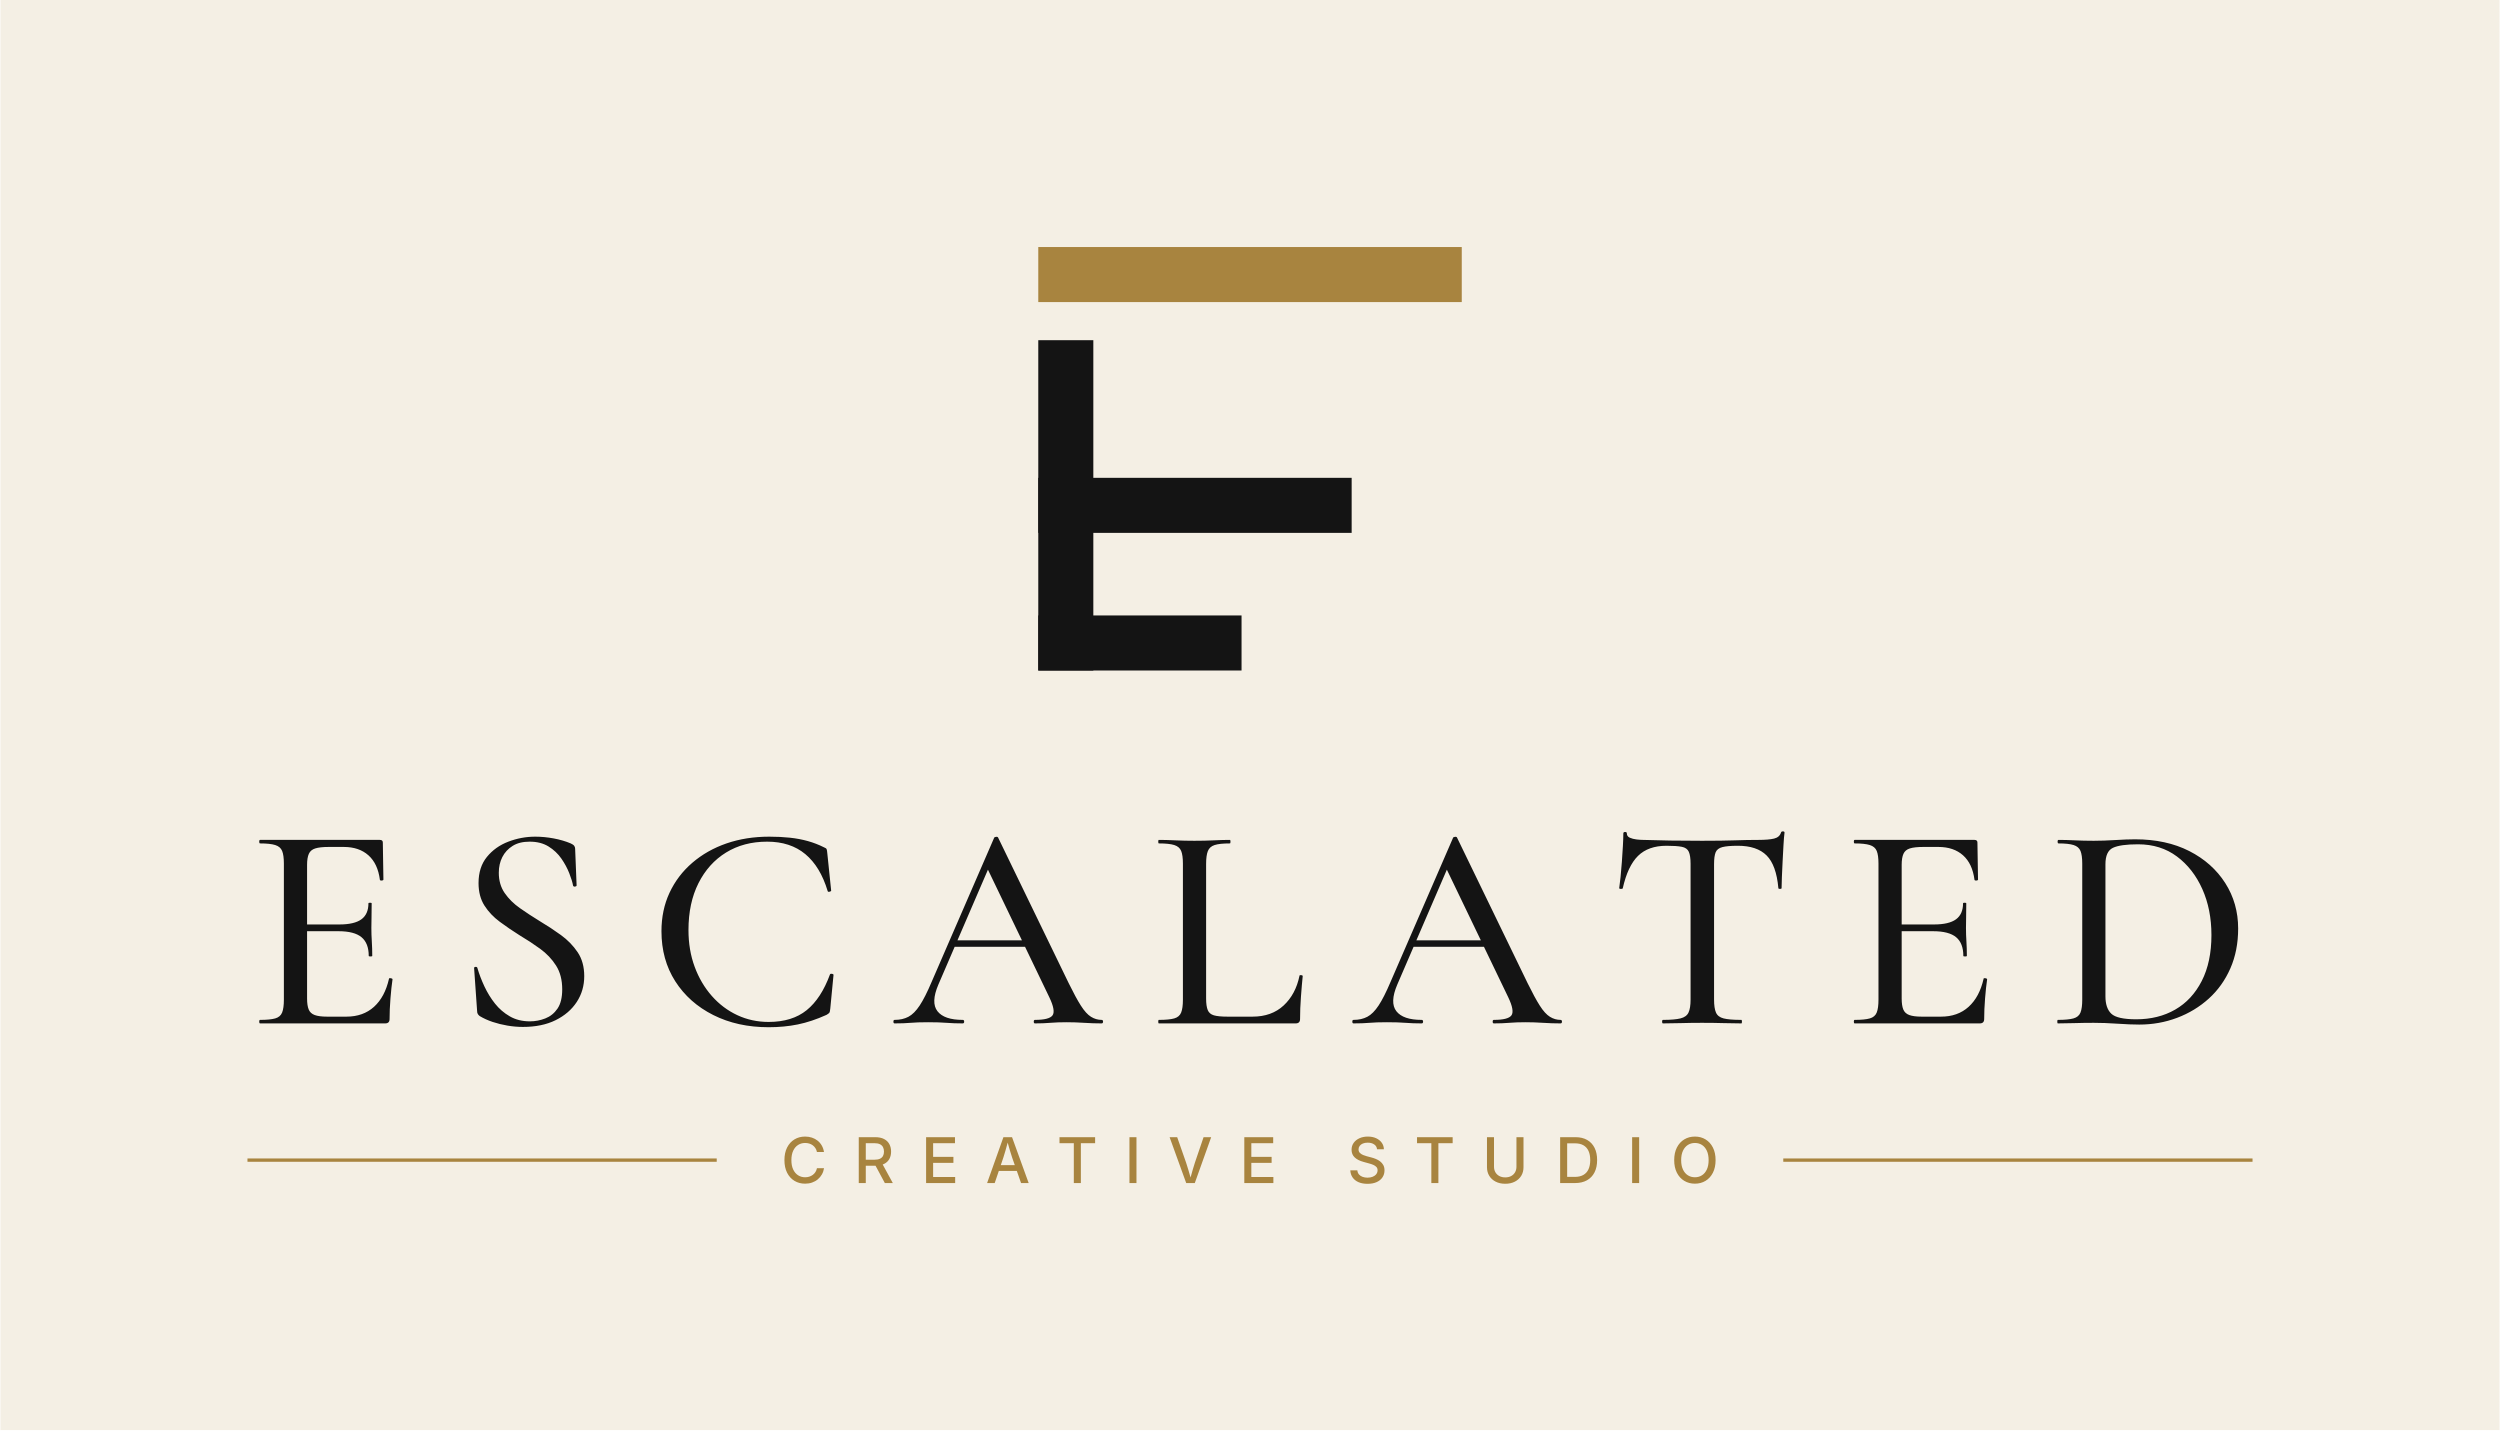
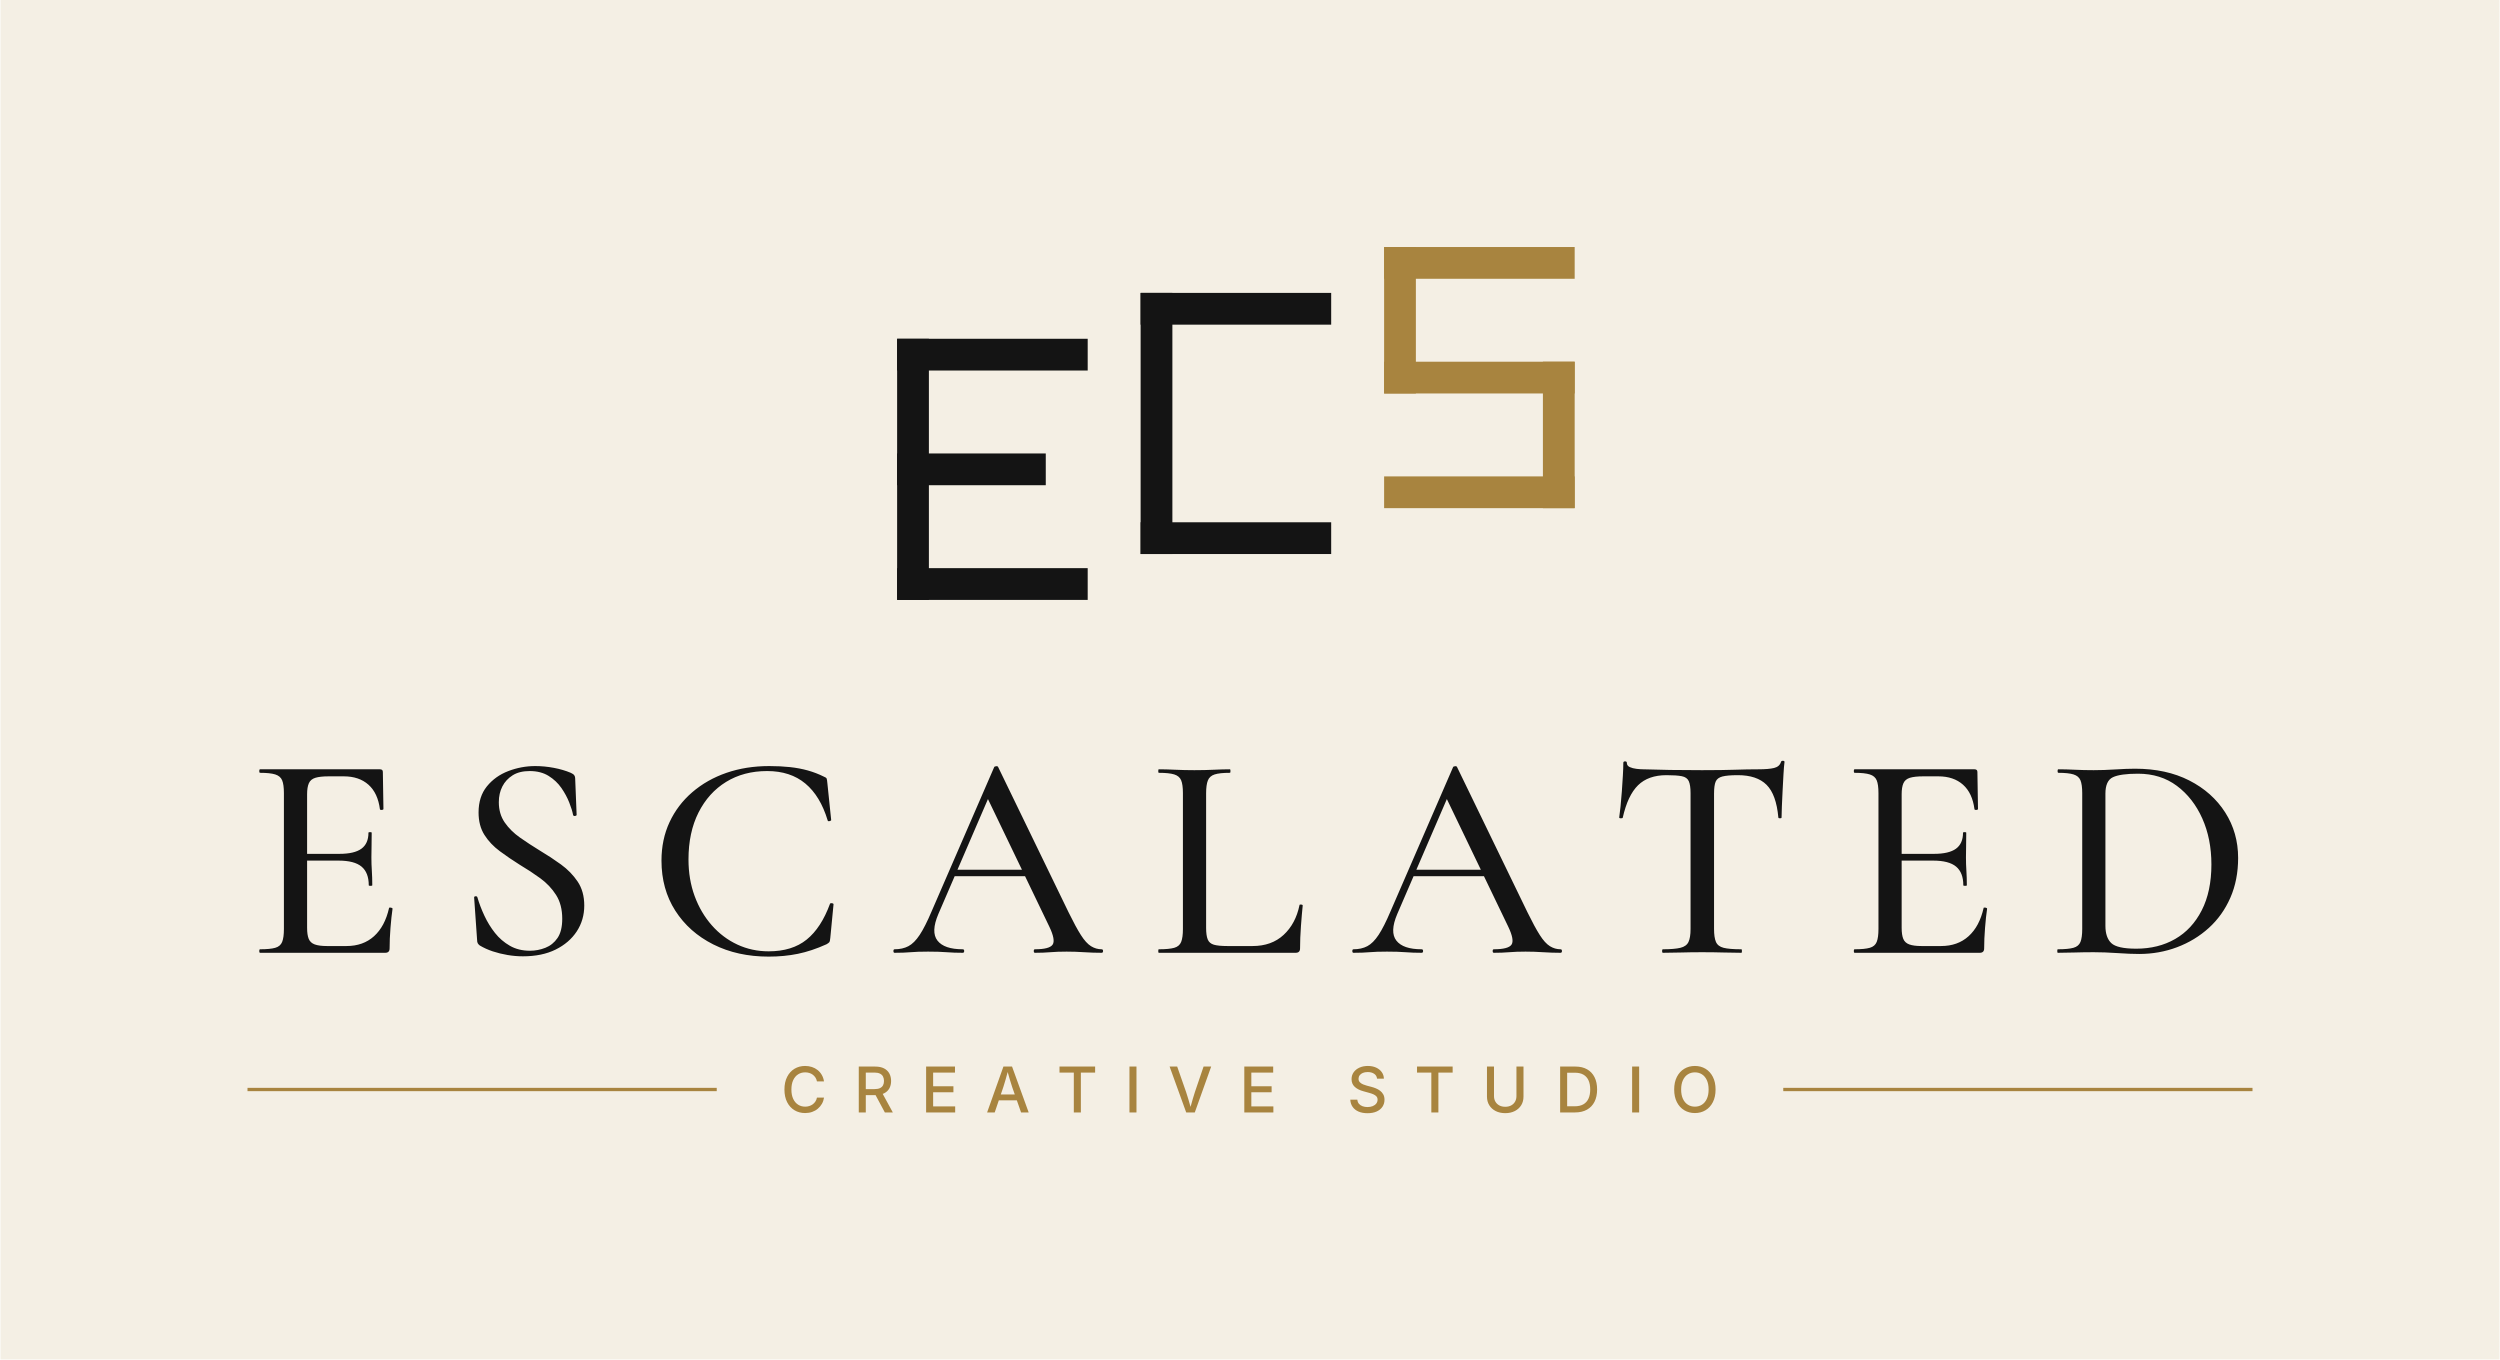
- <svg xmlns="http://www.w3.org/2000/svg" viewBox="0 0 708.17 405.24" width="708" height="405">
+ <svg xmlns="http://www.w3.org/2000/svg" viewBox="0 0 708.17 385.24" width="708" height="385">
  <rect width="100%" height="100%" fill="#F4EFE4" />
-   <rect x="294.09" y="70.00" width="120.00" height="15.60" fill="#A8843F" />
-   <rect x="294.09" y="96.40" width="15.60" height="93.60" fill="#141414" />
-   <rect x="294.09" y="135.40" width="88.80" height="15.60" fill="#141414" />
-   <rect x="294.09" y="174.40" width="57.60" height="15.60" fill="#141414" />
-   <path d="M109.021 290.0H73.578Q73.328 290.0 73.328 289.501Q73.328 289.002 73.578 289.002Q76.406 289.002 77.862 288.586Q79.318 288.17 79.818 286.922Q80.317 285.674 80.317 283.261V244.739Q80.317 242.326 79.818 241.12Q79.318 239.914 77.862 239.456Q76.406 238.998 73.578 238.998Q73.328 238.998 73.328 238.499Q73.328 238.0 73.578 238.0H107.523Q108.355 238.0 108.355 238.749L108.522 249.232Q108.522 249.482 108.064 249.523Q107.606 249.565 107.523 249.315Q106.941 244.739 104.278 242.368Q101.616 239.997 97.29 239.997H93.046Q90.55 239.997 89.219 240.413Q87.888 240.829 87.389 241.952Q86.89 243.075 86.89 245.072V282.928Q86.89 284.925 87.347 286.048Q87.805 287.171 89.053 287.629Q90.301 288.086 92.547 288.086H98.038Q102.781 288.086 105.859 285.299Q108.938 282.512 110.102 277.354Q110.102 277.104 110.602 277.187Q111.101 277.27 111.101 277.52Q110.768 279.766 110.518 282.928Q110.269 286.09 110.269 288.752Q110.269 290.0 109.021 290.0ZM104.362 270.864Q104.362 267.286 102.323 265.581Q100.285 263.875 95.792 263.875H83.728V261.962H96.042Q100.285 261.962 102.282 260.506Q104.278 259.05 104.278 255.971Q104.278 255.805 104.736 255.805Q105.194 255.805 105.194 255.971Q105.194 258.55 105.152 259.965Q105.11 261.379 105.11 262.96Q105.11 264.874 105.235 266.787Q105.36 268.701 105.36 270.864Q105.36 271.03 104.861 271.03Q104.362 271.03 104.362 270.864Z M141.219 247.318Q141.219 250.646 142.883 253.059Q144.547 255.472 147.21 257.344Q149.872 259.216 152.867 261.046Q155.946 262.877 158.816 264.957Q161.686 267.037 163.558 269.824Q165.43 272.611 165.43 276.605Q165.43 280.682 163.309 283.926Q161.187 287.171 157.318 289.085Q153.45 290.998 148.042 290.998Q145.878 290.998 143.674 290.624Q141.469 290.25 139.472 289.584Q137.475 288.918 135.811 287.92Q135.478 287.67 135.27 287.338Q135.062 287.005 135.062 286.339L134.23 274.442Q134.147 274.026 134.605 273.984Q135.062 273.942 135.146 274.275Q135.894 276.854 137.142 279.517Q138.39 282.179 140.138 284.384Q141.885 286.589 144.339 288.003Q146.794 289.418 150.038 289.418Q152.285 289.418 154.406 288.586Q156.528 287.754 157.859 285.798Q159.19 283.843 159.19 280.349Q159.19 276.355 157.443 273.61Q155.696 270.864 152.95 268.867Q150.205 266.87 147.126 265.04Q144.214 263.21 141.51 261.213Q138.806 259.216 137.142 256.595Q135.478 253.974 135.478 250.23Q135.478 245.738 137.85 242.826Q140.221 239.914 143.923 238.499Q147.626 237.085 151.536 237.085Q154.115 237.085 156.778 237.584Q159.44 238.083 161.603 238.998Q162.352 239.331 162.602 239.706Q162.851 240.08 162.851 240.496L163.267 250.896Q163.267 251.146 162.851 251.229Q162.435 251.312 162.269 250.979Q162.019 249.565 161.187 247.443Q160.355 245.322 158.941 243.283Q157.526 241.245 155.322 239.872Q153.117 238.499 149.955 238.499Q147.043 238.499 145.13 239.706Q143.216 240.912 142.218 242.867Q141.219 244.822 141.219 247.318Z M217.846 237.085Q221.008 237.085 223.712 237.376Q226.416 237.667 228.787 238.333Q231.158 238.998 233.322 240.08Q233.987 240.33 234.112 240.621Q234.237 240.912 234.32 241.91L235.402 252.394Q235.402 252.56 234.944 252.685Q234.486 252.81 234.403 252.477Q232.323 245.571 228.08 242.035Q223.837 238.499 217.264 238.499Q210.608 238.499 205.616 241.578Q200.624 244.656 197.795 250.272Q194.966 255.888 194.966 263.542Q194.966 269.2 196.714 273.942Q198.461 278.685 201.581 282.221Q204.701 285.757 208.819 287.67Q212.938 289.584 217.68 289.584Q224.336 289.584 228.454 286.256Q232.573 282.928 235.069 276.106Q235.235 275.856 235.651 275.939Q236.067 276.022 236.067 276.272L235.152 285.757Q235.069 286.755 234.861 287.005Q234.653 287.254 234.07 287.587Q229.827 289.501 225.958 290.291Q222.09 291.082 217.68 291.082Q208.861 291.082 201.997 287.629Q195.133 284.176 191.222 278.061Q187.312 271.946 187.312 263.875Q187.312 257.885 189.6 252.976Q191.888 248.067 196.048 244.49Q200.208 240.912 205.741 238.998Q211.274 237.085 217.846 237.085Z M269.014 268.285 270.013 266.454H292.643L293.226 268.285ZM312.029 289.002Q312.445 289.002 312.445 289.501Q312.445 290.0 312.029 290.0Q309.616 290.0 307.078 289.834Q304.541 289.667 302.128 289.667Q299.466 289.667 297.51 289.834Q295.555 290.0 293.142 290.0Q292.81 290.0 292.81 289.501Q292.81 289.002 293.142 289.002Q297.219 289.002 298.134 287.712Q299.05 286.422 297.219 282.595L279.331 245.405L281.994 241.411L265.77 279.018Q263.606 284.093 265.52 286.547Q267.434 289.002 272.675 289.002Q273.091 289.002 273.091 289.501Q273.091 290.0 272.675 290.0Q270.179 290.0 268.099 289.834Q266.019 289.667 262.858 289.667Q259.779 289.667 257.907 289.834Q256.035 290.0 253.373 290.0Q253.04 290.0 253.04 289.501Q253.04 289.002 253.373 289.002Q255.619 289.002 257.283 288.128Q258.947 287.254 260.486 284.925Q262.026 282.595 263.856 278.269L281.578 237.418Q281.661 237.168 282.16 237.126Q282.659 237.085 282.742 237.418L302.71 278.602Q304.707 282.678 306.163 284.966Q307.619 287.254 309.034 288.128Q310.448 289.002 312.029 289.002Z M341.648 244.822V282.928Q341.648 285.091 342.106 286.214Q342.563 287.338 343.853 287.712Q345.142 288.086 347.722 288.086H354.794Q360.202 288.086 363.613 284.925Q367.024 281.763 368.106 276.522Q368.106 276.272 368.563 276.314Q369.021 276.355 369.021 276.605Q368.771 279.018 368.522 282.429Q368.272 285.84 368.272 288.752Q368.272 290.0 367.024 290.0H328.253Q328.086 290.0 328.086 289.501Q328.086 289.002 328.253 289.002Q331.165 289.002 332.621 288.586Q334.077 288.17 334.576 286.922Q335.075 285.674 335.075 283.261V244.739Q335.075 242.326 334.576 241.12Q334.077 239.914 332.621 239.456Q331.165 238.998 328.253 238.998Q328.086 238.998 328.086 238.499Q328.086 238.0 328.253 238.0Q330.25 238.0 332.87 238.125Q335.491 238.25 338.32 238.25Q341.315 238.25 343.853 238.125Q346.39 238.0 348.387 238.0Q348.554 238.0 348.554 238.499Q348.554 238.998 348.387 238.998Q345.475 238.998 344.061 239.456Q342.646 239.914 342.147 241.162Q341.648 242.41 341.648 244.822Z M399.056 268.285 400.054 266.454H422.685L423.267 268.285ZM442.07 289.002Q442.486 289.002 442.486 289.501Q442.486 290.0 442.07 290.0Q439.658 290.0 437.12 289.834Q434.582 289.667 432.17 289.667Q429.507 289.667 427.552 289.834Q425.597 290.0 423.184 290.0Q422.851 290.0 422.851 289.501Q422.851 289.002 423.184 289.002Q427.261 289.002 428.176 287.712Q429.091 286.422 427.261 282.595L409.373 245.405L412.035 241.411L395.811 279.018Q393.648 284.093 395.562 286.547Q397.475 289.002 402.717 289.002Q403.133 289.002 403.133 289.501Q403.133 290.0 402.717 290.0Q400.221 290.0 398.141 289.834Q396.061 289.667 392.899 289.667Q389.821 289.667 387.949 289.834Q386.077 290.0 383.414 290.0Q383.082 290.0 383.082 289.501Q383.082 289.002 383.414 289.002Q385.661 289.002 387.325 288.128Q388.989 287.254 390.528 284.925Q392.067 282.595 393.898 278.269L411.619 237.418Q411.702 237.168 412.202 237.126Q412.701 237.085 412.784 237.418L432.752 278.602Q434.749 282.678 436.205 284.966Q437.661 287.254 439.075 288.128Q440.49 289.002 442.07 289.002Z M472.106 239.664Q466.947 239.664 464.035 242.534Q461.123 245.405 459.709 251.728Q459.626 251.894 459.168 251.894Q458.71 251.894 458.71 251.645Q458.877 250.563 459.085 248.566Q459.293 246.57 459.459 244.24Q459.626 241.91 459.75 239.747Q459.875 237.584 459.875 236.17Q459.875 235.754 460.374 235.754Q460.874 235.754 460.874 236.17Q460.874 237.002 461.706 237.376Q462.538 237.75 463.619 237.875Q464.701 238.0 465.45 238.0Q472.605 238.25 482.173 238.25Q487.997 238.25 491.491 238.125Q494.986 238.0 498.23 238.0Q501.059 238.0 502.598 237.626Q504.138 237.251 504.554 235.92Q504.637 235.587 505.094 235.587Q505.552 235.587 505.552 235.92Q505.386 237.168 505.261 239.414Q505.136 241.661 505.011 244.074Q504.886 246.486 504.803 248.566Q504.72 250.646 504.72 251.645Q504.72 251.894 504.262 251.894Q503.805 251.894 503.805 251.645Q503.222 245.155 500.477 242.41Q497.731 239.664 492.323 239.664Q489.411 239.664 487.955 240.038Q486.499 240.413 486.042 241.494Q485.584 242.576 485.584 244.906V283.261Q485.584 285.674 486.125 286.922Q486.666 288.17 488.288 288.586Q489.91 289.002 493.322 289.002Q493.488 289.002 493.488 289.501Q493.488 290.0 493.322 290.0Q491.075 290.0 488.288 289.917Q485.501 289.834 482.173 289.834Q479.011 289.834 476.224 289.917Q473.437 290.0 471.107 290.0Q470.858 290.0 470.858 289.501Q470.858 289.002 471.107 289.002Q474.352 289.002 476.058 288.586Q477.763 288.17 478.346 286.922Q478.928 285.674 478.928 283.261V244.739Q478.928 242.493 478.429 241.37Q477.93 240.246 476.432 239.955Q474.934 239.664 472.106 239.664Z M560.88 290.0H525.437Q525.187 290.0 525.187 289.501Q525.187 289.002 525.437 289.002Q528.266 289.002 529.722 288.586Q531.178 288.17 531.677 286.922Q532.176 285.674 532.176 283.261V244.739Q532.176 242.326 531.677 241.12Q531.178 239.914 529.722 239.456Q528.266 238.998 525.437 238.998Q525.187 238.998 525.187 238.499Q525.187 238.0 525.437 238.0H559.382Q560.214 238.0 560.214 238.749L560.381 249.232Q560.381 249.482 559.923 249.523Q559.466 249.565 559.382 249.315Q558.8 244.739 556.138 242.368Q553.475 239.997 549.149 239.997H544.906Q542.41 239.997 541.078 240.413Q539.747 240.829 539.248 241.952Q538.749 243.075 538.749 245.072V282.928Q538.749 284.925 539.206 286.048Q539.664 287.171 540.912 287.629Q542.16 288.086 544.406 288.086H549.898Q554.64 288.086 557.718 285.299Q560.797 282.512 561.962 277.354Q561.962 277.104 562.461 277.187Q562.96 277.27 562.96 277.52Q562.627 279.766 562.378 282.928Q562.128 286.09 562.128 288.752Q562.128 290.0 560.88 290.0ZM556.221 270.864Q556.221 267.286 554.182 265.581Q552.144 263.875 547.651 263.875H535.587V261.962H547.901Q552.144 261.962 554.141 260.506Q556.138 259.05 556.138 255.971Q556.138 255.805 556.595 255.805Q557.053 255.805 557.053 255.971Q557.053 258.55 557.011 259.965Q556.97 261.379 556.97 262.96Q556.97 264.874 557.094 266.787Q557.219 268.701 557.219 270.864Q557.219 271.03 556.72 271.03Q556.221 271.03 556.221 270.864Z M606.058 290.333Q603.562 290.333 599.901 290.083Q596.24 289.834 593.162 289.834Q590.333 289.834 587.712 289.917Q585.091 290.0 583.011 290.0Q582.845 290.0 582.845 289.501Q582.845 289.002 583.011 289.002Q585.923 289.002 587.421 288.586Q588.918 288.17 589.418 286.922Q589.917 285.674 589.917 283.261V244.739Q589.917 242.326 589.418 241.12Q588.918 239.914 587.462 239.456Q586.006 238.998 583.178 238.998Q582.928 238.998 582.928 238.499Q582.928 238.0 583.178 238.0Q585.258 238.0 587.795 238.125Q590.333 238.25 593.162 238.25Q595.99 238.25 599.277 238.042Q602.563 237.834 604.893 237.834Q613.712 237.834 620.243 241.162Q626.774 244.49 630.435 250.23Q634.096 255.971 634.096 263.126Q634.096 269.366 631.891 274.4Q629.686 279.434 625.776 282.97Q621.866 286.506 616.79 288.419Q611.715 290.333 606.058 290.333ZM605.226 288.835Q611.466 288.835 616.25 286.09Q621.034 283.344 623.779 277.978Q626.525 272.611 626.525 264.957Q626.525 257.718 623.946 251.936Q621.366 246.154 616.749 242.701Q612.131 239.248 605.725 239.248Q600.733 239.248 598.611 240.246Q596.49 241.245 596.49 244.906V282.346Q596.49 285.674 598.154 287.254Q599.818 288.835 605.226 288.835Z" fill="#141414" />
-   <path d="M228.012 335.414Q226.328 335.414 225.001 334.616Q223.675 333.818 222.916 332.322Q222.157 330.825 222.157 328.749Q222.157 326.663 222.916 325.167Q223.675 323.671 225.001 322.868Q226.328 322.066 228.012 322.066Q229.041 322.066 229.944 322.362Q230.847 322.659 231.558 323.226Q232.269 323.793 232.736 324.604Q233.203 325.416 233.369 326.445H231.371Q231.248 325.826 230.939 325.35Q230.629 324.875 230.184 324.543Q229.739 324.212 229.189 324.046Q228.64 323.88 228.029 323.88Q226.912 323.88 226.027 324.443Q225.141 325.006 224.635 326.092Q224.129 327.178 224.129 328.749Q224.129 330.319 224.644 331.405Q225.159 332.492 226.04 333.046Q226.921 333.6 228.029 333.6Q228.64 333.6 229.185 333.43Q229.73 333.259 230.18 332.932Q230.629 332.605 230.939 332.125Q231.248 331.645 231.371 331.035H233.377Q233.229 331.994 232.775 332.793Q232.322 333.591 231.615 334.184Q230.908 334.778 229.996 335.096Q229.085 335.414 228.012 335.414Z M243.22 335.24V322.24H247.879Q249.38 322.24 250.383 322.759Q251.387 323.278 251.884 324.203Q252.381 325.128 252.381 326.323Q252.381 327.527 251.88 328.43Q251.378 329.333 250.375 329.831Q249.371 330.328 247.862 330.328H244.363V328.627H247.67Q248.63 328.627 249.219 328.352Q249.808 328.077 250.087 327.562Q250.366 327.047 250.366 326.323Q250.366 325.59 250.087 325.058Q249.808 324.526 249.214 324.234Q248.621 323.941 247.653 323.941H245.21V335.24ZM250.61 335.24 247.461 329.368H249.668L252.87 335.24Z M262.303 335.24V322.24H270.487V323.95H264.292V327.824H270.042V329.525H264.292V333.53H270.539V335.24Z M279.588 335.24 284.212 322.24H286.655L291.367 335.24H289.212L286.681 328.007Q286.385 327.126 286.031 325.931Q285.678 324.735 285.216 323.06H285.617Q285.172 324.753 284.819 325.961Q284.465 327.17 284.195 328.007L281.743 335.24ZM282.092 331.811V330.153H288.854V331.811Z M300.102 323.95V322.24H310.196V323.95H306.157V335.24H304.159V323.95Z M321.915 322.24V335.24H319.926V322.24Z M336.007 335.24 331.304 322.24H333.451L335.981 329.473Q336.26 330.31 336.622 331.523Q336.984 332.736 337.447 334.385H337.037Q337.49 332.701 337.844 331.506Q338.197 330.31 338.468 329.473L340.928 322.24H343.083L338.441 335.24Z M352.472 335.24V322.24H360.656V323.95H354.462V327.824H360.211V329.525H354.462V333.53H360.709V335.24Z  M387.383 335.458Q385.926 335.458 384.853 334.996Q383.78 334.533 383.173 333.674Q382.567 332.814 382.506 331.628H384.504Q384.565 332.335 384.962 332.797Q385.359 333.259 385.996 333.486Q386.633 333.713 387.374 333.713Q388.203 333.713 388.845 333.456Q389.486 333.198 389.861 332.723Q390.236 332.247 390.236 331.619Q390.236 331.052 389.909 330.69Q389.582 330.328 389.028 330.088Q388.474 329.848 387.767 329.665L386.249 329.246Q384.652 328.819 383.758 327.981Q382.864 327.143 382.864 325.808Q382.864 324.683 383.47 323.841Q384.076 322.999 385.119 322.532Q386.162 322.066 387.47 322.066Q388.805 322.066 389.822 322.532Q390.838 322.999 391.418 323.81Q391.999 324.622 392.025 325.66H390.088Q389.992 324.77 389.263 324.282Q388.535 323.793 387.427 323.793Q386.642 323.793 386.061 324.037Q385.481 324.282 385.163 324.713Q384.844 325.145 384.844 325.695Q384.844 326.314 385.224 326.694Q385.603 327.074 386.149 327.296Q386.694 327.519 387.191 327.649L388.456 327.981Q389.076 328.138 389.734 328.404Q390.393 328.67 390.952 329.093Q391.51 329.517 391.855 330.14Q392.199 330.764 392.199 331.645Q392.199 332.745 391.632 333.608Q391.065 334.472 389.988 334.965Q388.91 335.458 387.383 335.458Z M401.414 323.95V322.24H411.509V323.95H407.469V335.24H405.471V323.95Z M426.421 335.441Q424.859 335.441 423.69 334.839Q422.521 334.237 421.88 333.185Q421.238 332.134 421.238 330.773V322.24H423.228V330.607Q423.228 331.488 423.616 332.169Q424.004 332.849 424.72 333.242Q425.435 333.635 426.421 333.635Q427.398 333.635 428.109 333.242Q428.82 332.849 429.204 332.169Q429.588 331.488 429.588 330.607V322.24H431.586V330.773Q431.586 332.134 430.945 333.185Q430.303 334.237 429.139 334.839Q427.974 335.441 426.421 335.441Z M446.193 335.24H442.982V333.495H446.088Q447.563 333.495 448.54 332.945Q449.517 332.396 450.005 331.327Q450.494 330.258 450.494 328.723Q450.494 327.196 450.01 326.14Q449.526 325.084 448.57 324.535Q447.615 323.985 446.193 323.985H442.912V322.24H446.324Q448.243 322.24 449.613 323.017Q450.983 323.793 451.716 325.246Q452.448 326.698 452.448 328.723Q452.448 330.755 451.711 332.212Q450.974 333.67 449.574 334.455Q448.173 335.24 446.193 335.24ZM443.959 322.24V335.24H441.97V322.24Z M464.359 322.24V335.24H462.37V322.24Z M480.161 335.414Q478.477 335.414 477.147 334.616Q475.816 333.818 475.053 332.322Q474.289 330.825 474.289 328.749Q474.289 326.663 475.053 325.167Q475.816 323.671 477.147 322.868Q478.477 322.066 480.161 322.066Q481.845 322.066 483.167 322.868Q484.489 323.671 485.252 325.167Q486.016 326.663 486.016 328.749Q486.016 330.825 485.252 332.322Q484.489 333.818 483.167 334.616Q481.845 335.414 480.161 335.414ZM480.161 333.6Q481.269 333.6 482.146 333.046Q483.023 332.492 483.533 331.405Q484.044 330.319 484.044 328.749Q484.044 327.161 483.533 326.075Q483.023 324.988 482.146 324.434Q481.269 323.88 480.161 323.88Q479.044 323.88 478.163 324.439Q477.282 324.997 476.772 326.083Q476.261 327.17 476.261 328.749Q476.261 330.319 476.772 331.401Q477.282 332.483 478.163 333.041Q479.044 333.6 480.161 333.6Z" fill="#A8843F" />
-   <rect x="70.00" y="328.27" width="132.97" height="0.94" fill="#A8843F" />
-   <rect x="505.20" y="328.27" width="132.97" height="0.94" fill="#A8843F" />
+   <rect x="254.09" y="96.00" width="9.00" height="74.00" fill="#141414" />
+   <rect x="254.09" y="96.00" width="54.00" height="9.00" fill="#141414" />
+   <rect x="254.09" y="128.50" width="42.12" height="9.00" fill="#141414" />
+   <rect x="254.09" y="161.00" width="54.00" height="9.00" fill="#141414" />
+   <rect x="323.09" y="83.00" width="9.00" height="74.00" fill="#141414" />
+   <rect x="323.09" y="83.00" width="54.00" height="9.00" fill="#141414" />
+   <rect x="323.09" y="148.00" width="54.00" height="9.00" fill="#141414" />
+   <rect x="392.09" y="70.00" width="54.00" height="9.00" fill="#A8843F" />
+   <rect x="392.09" y="70.00" width="9.00" height="41.50" fill="#A8843F" />
+   <rect x="392.09" y="102.50" width="54.00" height="9.00" fill="#A8843F" />
+   <rect x="437.09" y="102.50" width="9.00" height="41.50" fill="#A8843F" />
+   <rect x="392.09" y="135.00" width="54.00" height="9.00" fill="#A8843F" />
+   <path d="M109.021 270.0H73.578Q73.328 270.0 73.328 269.501Q73.328 269.002 73.578 269.002Q76.406 269.002 77.862 268.586Q79.318 268.17 79.818 266.922Q80.317 265.674 80.317 263.261V224.739Q80.317 222.326 79.818 221.12Q79.318 219.914 77.862 219.456Q76.406 218.998 73.578 218.998Q73.328 218.998 73.328 218.499Q73.328 218.0 73.578 218.0H107.523Q108.355 218.0 108.355 218.749L108.522 229.232Q108.522 229.482 108.064 229.523Q107.606 229.565 107.523 229.315Q106.941 224.739 104.278 222.368Q101.616 219.997 97.29 219.997H93.046Q90.55 219.997 89.219 220.413Q87.888 220.829 87.389 221.952Q86.89 223.075 86.89 225.072V262.928Q86.89 264.925 87.347 266.048Q87.805 267.171 89.053 267.629Q90.301 268.086 92.547 268.086H98.038Q102.781 268.086 105.859 265.299Q108.938 262.512 110.102 257.354Q110.102 257.104 110.602 257.187Q111.101 257.27 111.101 257.52Q110.768 259.766 110.518 262.928Q110.269 266.09 110.269 268.752Q110.269 270.0 109.021 270.0ZM104.362 250.864Q104.362 247.286 102.323 245.581Q100.285 243.875 95.792 243.875H83.728V241.962H96.042Q100.285 241.962 102.282 240.506Q104.278 239.05 104.278 235.971Q104.278 235.805 104.736 235.805Q105.194 235.805 105.194 235.971Q105.194 238.55 105.152 239.965Q105.11 241.379 105.11 242.96Q105.11 244.874 105.235 246.787Q105.36 248.701 105.36 250.864Q105.36 251.03 104.861 251.03Q104.362 251.03 104.362 250.864Z M141.219 227.318Q141.219 230.646 142.883 233.059Q144.547 235.472 147.21 237.344Q149.872 239.216 152.867 241.046Q155.946 242.877 158.816 244.957Q161.686 247.037 163.558 249.824Q165.43 252.611 165.43 256.605Q165.43 260.682 163.309 263.926Q161.187 267.171 157.318 269.085Q153.45 270.998 148.042 270.998Q145.878 270.998 143.674 270.624Q141.469 270.25 139.472 269.584Q137.475 268.918 135.811 267.92Q135.478 267.67 135.27 267.338Q135.062 267.005 135.062 266.339L134.23 254.442Q134.147 254.026 134.605 253.984Q135.062 253.942 135.146 254.275Q135.894 256.854 137.142 259.517Q138.39 262.179 140.138 264.384Q141.885 266.589 144.339 268.003Q146.794 269.418 150.038 269.418Q152.285 269.418 154.406 268.586Q156.528 267.754 157.859 265.798Q159.19 263.843 159.19 260.349Q159.19 256.355 157.443 253.61Q155.696 250.864 152.95 248.867Q150.205 246.87 147.126 245.04Q144.214 243.21 141.51 241.213Q138.806 239.216 137.142 236.595Q135.478 233.974 135.478 230.23Q135.478 225.738 137.85 222.826Q140.221 219.914 143.923 218.499Q147.626 217.085 151.536 217.085Q154.115 217.085 156.778 217.584Q159.44 218.083 161.603 218.998Q162.352 219.331 162.602 219.706Q162.851 220.08 162.851 220.496L163.267 230.896Q163.267 231.146 162.851 231.229Q162.435 231.312 162.269 230.979Q162.019 229.565 161.187 227.443Q160.355 225.322 158.941 223.283Q157.526 221.245 155.322 219.872Q153.117 218.499 149.955 218.499Q147.043 218.499 145.13 219.706Q143.216 220.912 142.218 222.867Q141.219 224.822 141.219 227.318Z M217.846 217.085Q221.008 217.085 223.712 217.376Q226.416 217.667 228.787 218.333Q231.158 218.998 233.322 220.08Q233.987 220.33 234.112 220.621Q234.237 220.912 234.32 221.91L235.402 232.394Q235.402 232.56 234.944 232.685Q234.486 232.81 234.403 232.477Q232.323 225.571 228.08 222.035Q223.837 218.499 217.264 218.499Q210.608 218.499 205.616 221.578Q200.624 224.656 197.795 230.272Q194.966 235.888 194.966 243.542Q194.966 249.2 196.714 253.942Q198.461 258.685 201.581 262.221Q204.701 265.757 208.819 267.67Q212.938 269.584 217.68 269.584Q224.336 269.584 228.454 266.256Q232.573 262.928 235.069 256.106Q235.235 255.856 235.651 255.939Q236.067 256.022 236.067 256.272L235.152 265.757Q235.069 266.755 234.861 267.005Q234.653 267.254 234.07 267.587Q229.827 269.501 225.958 270.291Q222.09 271.082 217.68 271.082Q208.861 271.082 201.997 267.629Q195.133 264.176 191.222 258.061Q187.312 251.946 187.312 243.875Q187.312 237.885 189.6 232.976Q191.888 228.067 196.048 224.49Q200.208 220.912 205.741 218.998Q211.274 217.085 217.846 217.085Z M269.014 248.285 270.013 246.454H292.643L293.226 248.285ZM312.029 269.002Q312.445 269.002 312.445 269.501Q312.445 270.0 312.029 270.0Q309.616 270.0 307.078 269.834Q304.541 269.667 302.128 269.667Q299.466 269.667 297.51 269.834Q295.555 270.0 293.142 270.0Q292.81 270.0 292.81 269.501Q292.81 269.002 293.142 269.002Q297.219 269.002 298.134 267.712Q299.05 266.422 297.219 262.595L279.331 225.405L281.994 221.411L265.77 259.018Q263.606 264.093 265.52 266.547Q267.434 269.002 272.675 269.002Q273.091 269.002 273.091 269.501Q273.091 270.0 272.675 270.0Q270.179 270.0 268.099 269.834Q266.019 269.667 262.858 269.667Q259.779 269.667 257.907 269.834Q256.035 270.0 253.373 270.0Q253.04 270.0 253.04 269.501Q253.04 269.002 253.373 269.002Q255.619 269.002 257.283 268.128Q258.947 267.254 260.486 264.925Q262.026 262.595 263.856 258.269L281.578 217.418Q281.661 217.168 282.16 217.126Q282.659 217.085 282.742 217.418L302.71 258.602Q304.707 262.678 306.163 264.966Q307.619 267.254 309.034 268.128Q310.448 269.002 312.029 269.002Z M341.648 224.822V262.928Q341.648 265.091 342.106 266.214Q342.563 267.338 343.853 267.712Q345.142 268.086 347.722 268.086H354.794Q360.202 268.086 363.613 264.925Q367.024 261.763 368.106 256.522Q368.106 256.272 368.563 256.314Q369.021 256.355 369.021 256.605Q368.771 259.018 368.522 262.429Q368.272 265.84 368.272 268.752Q368.272 270.0 367.024 270.0H328.253Q328.086 270.0 328.086 269.501Q328.086 269.002 328.253 269.002Q331.165 269.002 332.621 268.586Q334.077 268.17 334.576 266.922Q335.075 265.674 335.075 263.261V224.739Q335.075 222.326 334.576 221.12Q334.077 219.914 332.621 219.456Q331.165 218.998 328.253 218.998Q328.086 218.998 328.086 218.499Q328.086 218.0 328.253 218.0Q330.25 218.0 332.87 218.125Q335.491 218.25 338.32 218.25Q341.315 218.25 343.853 218.125Q346.39 218.0 348.387 218.0Q348.554 218.0 348.554 218.499Q348.554 218.998 348.387 218.998Q345.475 218.998 344.061 219.456Q342.646 219.914 342.147 221.162Q341.648 222.41 341.648 224.822Z M399.056 248.285 400.054 246.454H422.685L423.267 248.285ZM442.07 269.002Q442.486 269.002 442.486 269.501Q442.486 270.0 442.07 270.0Q439.658 270.0 437.12 269.834Q434.582 269.667 432.17 269.667Q429.507 269.667 427.552 269.834Q425.597 270.0 423.184 270.0Q422.851 270.0 422.851 269.501Q422.851 269.002 423.184 269.002Q427.261 269.002 428.176 267.712Q429.091 266.422 427.261 262.595L409.373 225.405L412.035 221.411L395.811 259.018Q393.648 264.093 395.562 266.547Q397.475 269.002 402.717 269.002Q403.133 269.002 403.133 269.501Q403.133 270.0 402.717 270.0Q400.221 270.0 398.141 269.834Q396.061 269.667 392.899 269.667Q389.821 269.667 387.949 269.834Q386.077 270.0 383.414 270.0Q383.082 270.0 383.082 269.501Q383.082 269.002 383.414 269.002Q385.661 269.002 387.325 268.128Q388.989 267.254 390.528 264.925Q392.067 262.595 393.898 258.269L411.619 217.418Q411.702 217.168 412.202 217.126Q412.701 217.085 412.784 217.418L432.752 258.602Q434.749 262.678 436.205 264.966Q437.661 267.254 439.075 268.128Q440.49 269.002 442.07 269.002Z M472.106 219.664Q466.947 219.664 464.035 222.534Q461.123 225.405 459.709 231.728Q459.626 231.894 459.168 231.894Q458.71 231.894 458.71 231.645Q458.877 230.563 459.085 228.566Q459.293 226.57 459.459 224.24Q459.626 221.91 459.75 219.747Q459.875 217.584 459.875 216.17Q459.875 215.754 460.374 215.754Q460.874 215.754 460.874 216.17Q460.874 217.002 461.706 217.376Q462.538 217.75 463.619 217.875Q464.701 218.0 465.45 218.0Q472.605 218.25 482.173 218.25Q487.997 218.25 491.491 218.125Q494.986 218.0 498.23 218.0Q501.059 218.0 502.598 217.626Q504.138 217.251 504.554 215.92Q504.637 215.587 505.094 215.587Q505.552 215.587 505.552 215.92Q505.386 217.168 505.261 219.414Q505.136 221.661 505.011 224.074Q504.886 226.486 504.803 228.566Q504.72 230.646 504.72 231.645Q504.72 231.894 504.262 231.894Q503.805 231.894 503.805 231.645Q503.222 225.155 500.477 222.41Q497.731 219.664 492.323 219.664Q489.411 219.664 487.955 220.038Q486.499 220.413 486.042 221.494Q485.584 222.576 485.584 224.906V263.261Q485.584 265.674 486.125 266.922Q486.666 268.17 488.288 268.586Q489.91 269.002 493.322 269.002Q493.488 269.002 493.488 269.501Q493.488 270.0 493.322 270.0Q491.075 270.0 488.288 269.917Q485.501 269.834 482.173 269.834Q479.011 269.834 476.224 269.917Q473.437 270.0 471.107 270.0Q470.858 270.0 470.858 269.501Q470.858 269.002 471.107 269.002Q474.352 269.002 476.058 268.586Q477.763 268.17 478.346 266.922Q478.928 265.674 478.928 263.261V224.739Q478.928 222.493 478.429 221.37Q477.93 220.246 476.432 219.955Q474.934 219.664 472.106 219.664Z M560.88 270.0H525.437Q525.187 270.0 525.187 269.501Q525.187 269.002 525.437 269.002Q528.266 269.002 529.722 268.586Q531.178 268.17 531.677 266.922Q532.176 265.674 532.176 263.261V224.739Q532.176 222.326 531.677 221.12Q531.178 219.914 529.722 219.456Q528.266 218.998 525.437 218.998Q525.187 218.998 525.187 218.499Q525.187 218.0 525.437 218.0H559.382Q560.214 218.0 560.214 218.749L560.381 229.232Q560.381 229.482 559.923 229.523Q559.466 229.565 559.382 229.315Q558.8 224.739 556.138 222.368Q553.475 219.997 549.149 219.997H544.906Q542.41 219.997 541.078 220.413Q539.747 220.829 539.248 221.952Q538.749 223.075 538.749 225.072V262.928Q538.749 264.925 539.206 266.048Q539.664 267.171 540.912 267.629Q542.16 268.086 544.406 268.086H549.898Q554.64 268.086 557.718 265.299Q560.797 262.512 561.962 257.354Q561.962 257.104 562.461 257.187Q562.96 257.27 562.96 257.52Q562.627 259.766 562.378 262.928Q562.128 266.09 562.128 268.752Q562.128 270.0 560.88 270.0ZM556.221 250.864Q556.221 247.286 554.182 245.581Q552.144 243.875 547.651 243.875H535.587V241.962H547.901Q552.144 241.962 554.141 240.506Q556.138 239.05 556.138 235.971Q556.138 235.805 556.595 235.805Q557.053 235.805 557.053 235.971Q557.053 238.55 557.011 239.965Q556.97 241.379 556.97 242.96Q556.97 244.874 557.094 246.787Q557.219 248.701 557.219 250.864Q557.219 251.03 556.72 251.03Q556.221 251.03 556.221 250.864Z M606.058 270.333Q603.562 270.333 599.901 270.083Q596.24 269.834 593.162 269.834Q590.333 269.834 587.712 269.917Q585.091 270.0 583.011 270.0Q582.845 270.0 582.845 269.501Q582.845 269.002 583.011 269.002Q585.923 269.002 587.421 268.586Q588.918 268.17 589.418 266.922Q589.917 265.674 589.917 263.261V224.739Q589.917 222.326 589.418 221.12Q588.918 219.914 587.462 219.456Q586.006 218.998 583.178 218.998Q582.928 218.998 582.928 218.499Q582.928 218.0 583.178 218.0Q585.258 218.0 587.795 218.125Q590.333 218.25 593.162 218.25Q595.99 218.25 599.277 218.042Q602.563 217.834 604.893 217.834Q613.712 217.834 620.243 221.162Q626.774 224.49 630.435 230.23Q634.096 235.971 634.096 243.126Q634.096 249.366 631.891 254.4Q629.686 259.434 625.776 262.97Q621.866 266.506 616.79 268.419Q611.715 270.333 606.058 270.333ZM605.226 268.835Q611.466 268.835 616.25 266.09Q621.034 263.344 623.779 257.978Q626.525 252.611 626.525 244.957Q626.525 237.718 623.946 231.936Q621.366 226.154 616.749 222.701Q612.131 219.248 605.725 219.248Q600.733 219.248 598.611 220.246Q596.49 221.245 596.49 224.906V262.346Q596.49 265.674 598.154 267.254Q599.818 268.835 605.226 268.835Z" fill="#141414" />
+   <path d="M228.012 315.414Q226.328 315.414 225.001 314.616Q223.675 313.818 222.916 312.322Q222.157 310.825 222.157 308.749Q222.157 306.663 222.916 305.167Q223.675 303.671 225.001 302.868Q226.328 302.066 228.012 302.066Q229.041 302.066 229.944 302.362Q230.847 302.659 231.558 303.226Q232.269 303.793 232.736 304.604Q233.203 305.416 233.369 306.445H231.371Q231.248 305.826 230.939 305.35Q230.629 304.875 230.184 304.543Q229.739 304.212 229.189 304.046Q228.64 303.88 228.029 303.88Q226.912 303.88 226.027 304.443Q225.141 305.006 224.635 306.092Q224.129 307.178 224.129 308.749Q224.129 310.319 224.644 311.405Q225.159 312.492 226.04 313.046Q226.921 313.6 228.029 313.6Q228.64 313.6 229.185 313.43Q229.73 313.259 230.18 312.932Q230.629 312.605 230.939 312.125Q231.248 311.645 231.371 311.035H233.377Q233.229 311.994 232.775 312.793Q232.322 313.591 231.615 314.184Q230.908 314.778 229.996 315.096Q229.085 315.414 228.012 315.414Z M243.22 315.24V302.24H247.879Q249.38 302.24 250.383 302.759Q251.387 303.278 251.884 304.203Q252.381 305.128 252.381 306.323Q252.381 307.527 251.88 308.43Q251.378 309.333 250.375 309.831Q249.371 310.328 247.862 310.328H244.363V308.627H247.67Q248.63 308.627 249.219 308.352Q249.808 308.077 250.087 307.562Q250.366 307.047 250.366 306.323Q250.366 305.59 250.087 305.058Q249.808 304.526 249.214 304.234Q248.621 303.941 247.653 303.941H245.21V315.24ZM250.61 315.24 247.461 309.368H249.668L252.87 315.24Z M262.303 315.24V302.24H270.487V303.95H264.292V307.824H270.042V309.525H264.292V313.53H270.539V315.24Z M279.588 315.24 284.212 302.24H286.655L291.367 315.24H289.212L286.681 308.007Q286.385 307.126 286.031 305.931Q285.678 304.735 285.216 303.06H285.617Q285.172 304.753 284.819 305.961Q284.465 307.17 284.195 308.007L281.743 315.24ZM282.092 311.811V310.153H288.854V311.811Z M300.102 303.95V302.24H310.196V303.95H306.157V315.24H304.159V303.95Z M321.915 302.24V315.24H319.926V302.24Z M336.007 315.24 331.304 302.24H333.451L335.981 309.473Q336.26 310.31 336.622 311.523Q336.984 312.736 337.447 314.385H337.037Q337.49 312.701 337.844 311.506Q338.197 310.31 338.468 309.473L340.928 302.24H343.083L338.441 315.24Z M352.472 315.24V302.24H360.656V303.95H354.462V307.824H360.211V309.525H354.462V313.53H360.709V315.24Z  M387.383 315.458Q385.926 315.458 384.853 314.996Q383.78 314.533 383.173 313.674Q382.567 312.814 382.506 311.628H384.504Q384.565 312.335 384.962 312.797Q385.359 313.259 385.996 313.486Q386.633 313.713 387.374 313.713Q388.203 313.713 388.845 313.456Q389.486 313.198 389.861 312.723Q390.236 312.247 390.236 311.619Q390.236 311.052 389.909 310.69Q389.582 310.328 389.028 310.088Q388.474 309.848 387.767 309.665L386.249 309.246Q384.652 308.819 383.758 307.981Q382.864 307.143 382.864 305.808Q382.864 304.683 383.47 303.841Q384.076 302.999 385.119 302.532Q386.162 302.066 387.47 302.066Q388.805 302.066 389.822 302.532Q390.838 302.999 391.418 303.81Q391.999 304.622 392.025 305.66H390.088Q389.992 304.77 389.263 304.282Q388.535 303.793 387.427 303.793Q386.642 303.793 386.061 304.037Q385.481 304.282 385.163 304.713Q384.844 305.145 384.844 305.695Q384.844 306.314 385.224 306.694Q385.603 307.074 386.149 307.296Q386.694 307.519 387.191 307.649L388.456 307.981Q389.076 308.138 389.734 308.404Q390.393 308.67 390.952 309.093Q391.51 309.517 391.855 310.14Q392.199 310.764 392.199 311.645Q392.199 312.745 391.632 313.608Q391.065 314.472 389.988 314.965Q388.91 315.458 387.383 315.458Z M401.414 303.95V302.24H411.509V303.95H407.469V315.24H405.471V303.95Z M426.421 315.441Q424.859 315.441 423.69 314.839Q422.521 314.237 421.88 313.185Q421.238 312.134 421.238 310.773V302.24H423.228V310.607Q423.228 311.488 423.616 312.169Q424.004 312.849 424.72 313.242Q425.435 313.635 426.421 313.635Q427.398 313.635 428.109 313.242Q428.82 312.849 429.204 312.169Q429.588 311.488 429.588 310.607V302.24H431.586V310.773Q431.586 312.134 430.945 313.185Q430.303 314.237 429.139 314.839Q427.974 315.441 426.421 315.441Z M446.193 315.24H442.982V313.495H446.088Q447.563 313.495 448.54 312.945Q449.517 312.396 450.005 311.327Q450.494 310.258 450.494 308.723Q450.494 307.196 450.01 306.14Q449.526 305.084 448.57 304.535Q447.615 303.985 446.193 303.985H442.912V302.24H446.324Q448.243 302.24 449.613 303.017Q450.983 303.793 451.716 305.246Q452.448 306.698 452.448 308.723Q452.448 310.755 451.711 312.212Q450.974 313.67 449.574 314.455Q448.173 315.24 446.193 315.24ZM443.959 302.24V315.24H441.97V302.24Z M464.359 302.24V315.24H462.37V302.24Z M480.161 315.414Q478.477 315.414 477.147 314.616Q475.816 313.818 475.053 312.322Q474.289 310.825 474.289 308.749Q474.289 306.663 475.053 305.167Q475.816 303.671 477.147 302.868Q478.477 302.066 480.161 302.066Q481.845 302.066 483.167 302.868Q484.489 303.671 485.252 305.167Q486.016 306.663 486.016 308.749Q486.016 310.825 485.252 312.322Q484.489 313.818 483.167 314.616Q481.845 315.414 480.161 315.414ZM480.161 313.6Q481.269 313.6 482.146 313.046Q483.023 312.492 483.533 311.405Q484.044 310.319 484.044 308.749Q484.044 307.161 483.533 306.075Q483.023 304.988 482.146 304.434Q481.269 303.88 480.161 303.88Q479.044 303.88 478.163 304.439Q477.282 304.997 476.772 306.083Q476.261 307.17 476.261 308.749Q476.261 310.319 476.772 311.401Q477.282 312.483 478.163 313.041Q479.044 313.6 480.161 313.6Z" fill="#A8843F" />
+   <rect x="70.00" y="308.27" width="132.97" height="0.94" fill="#A8843F" />
+   <rect x="505.20" y="308.27" width="132.97" height="0.94" fill="#A8843F" />
</svg>
